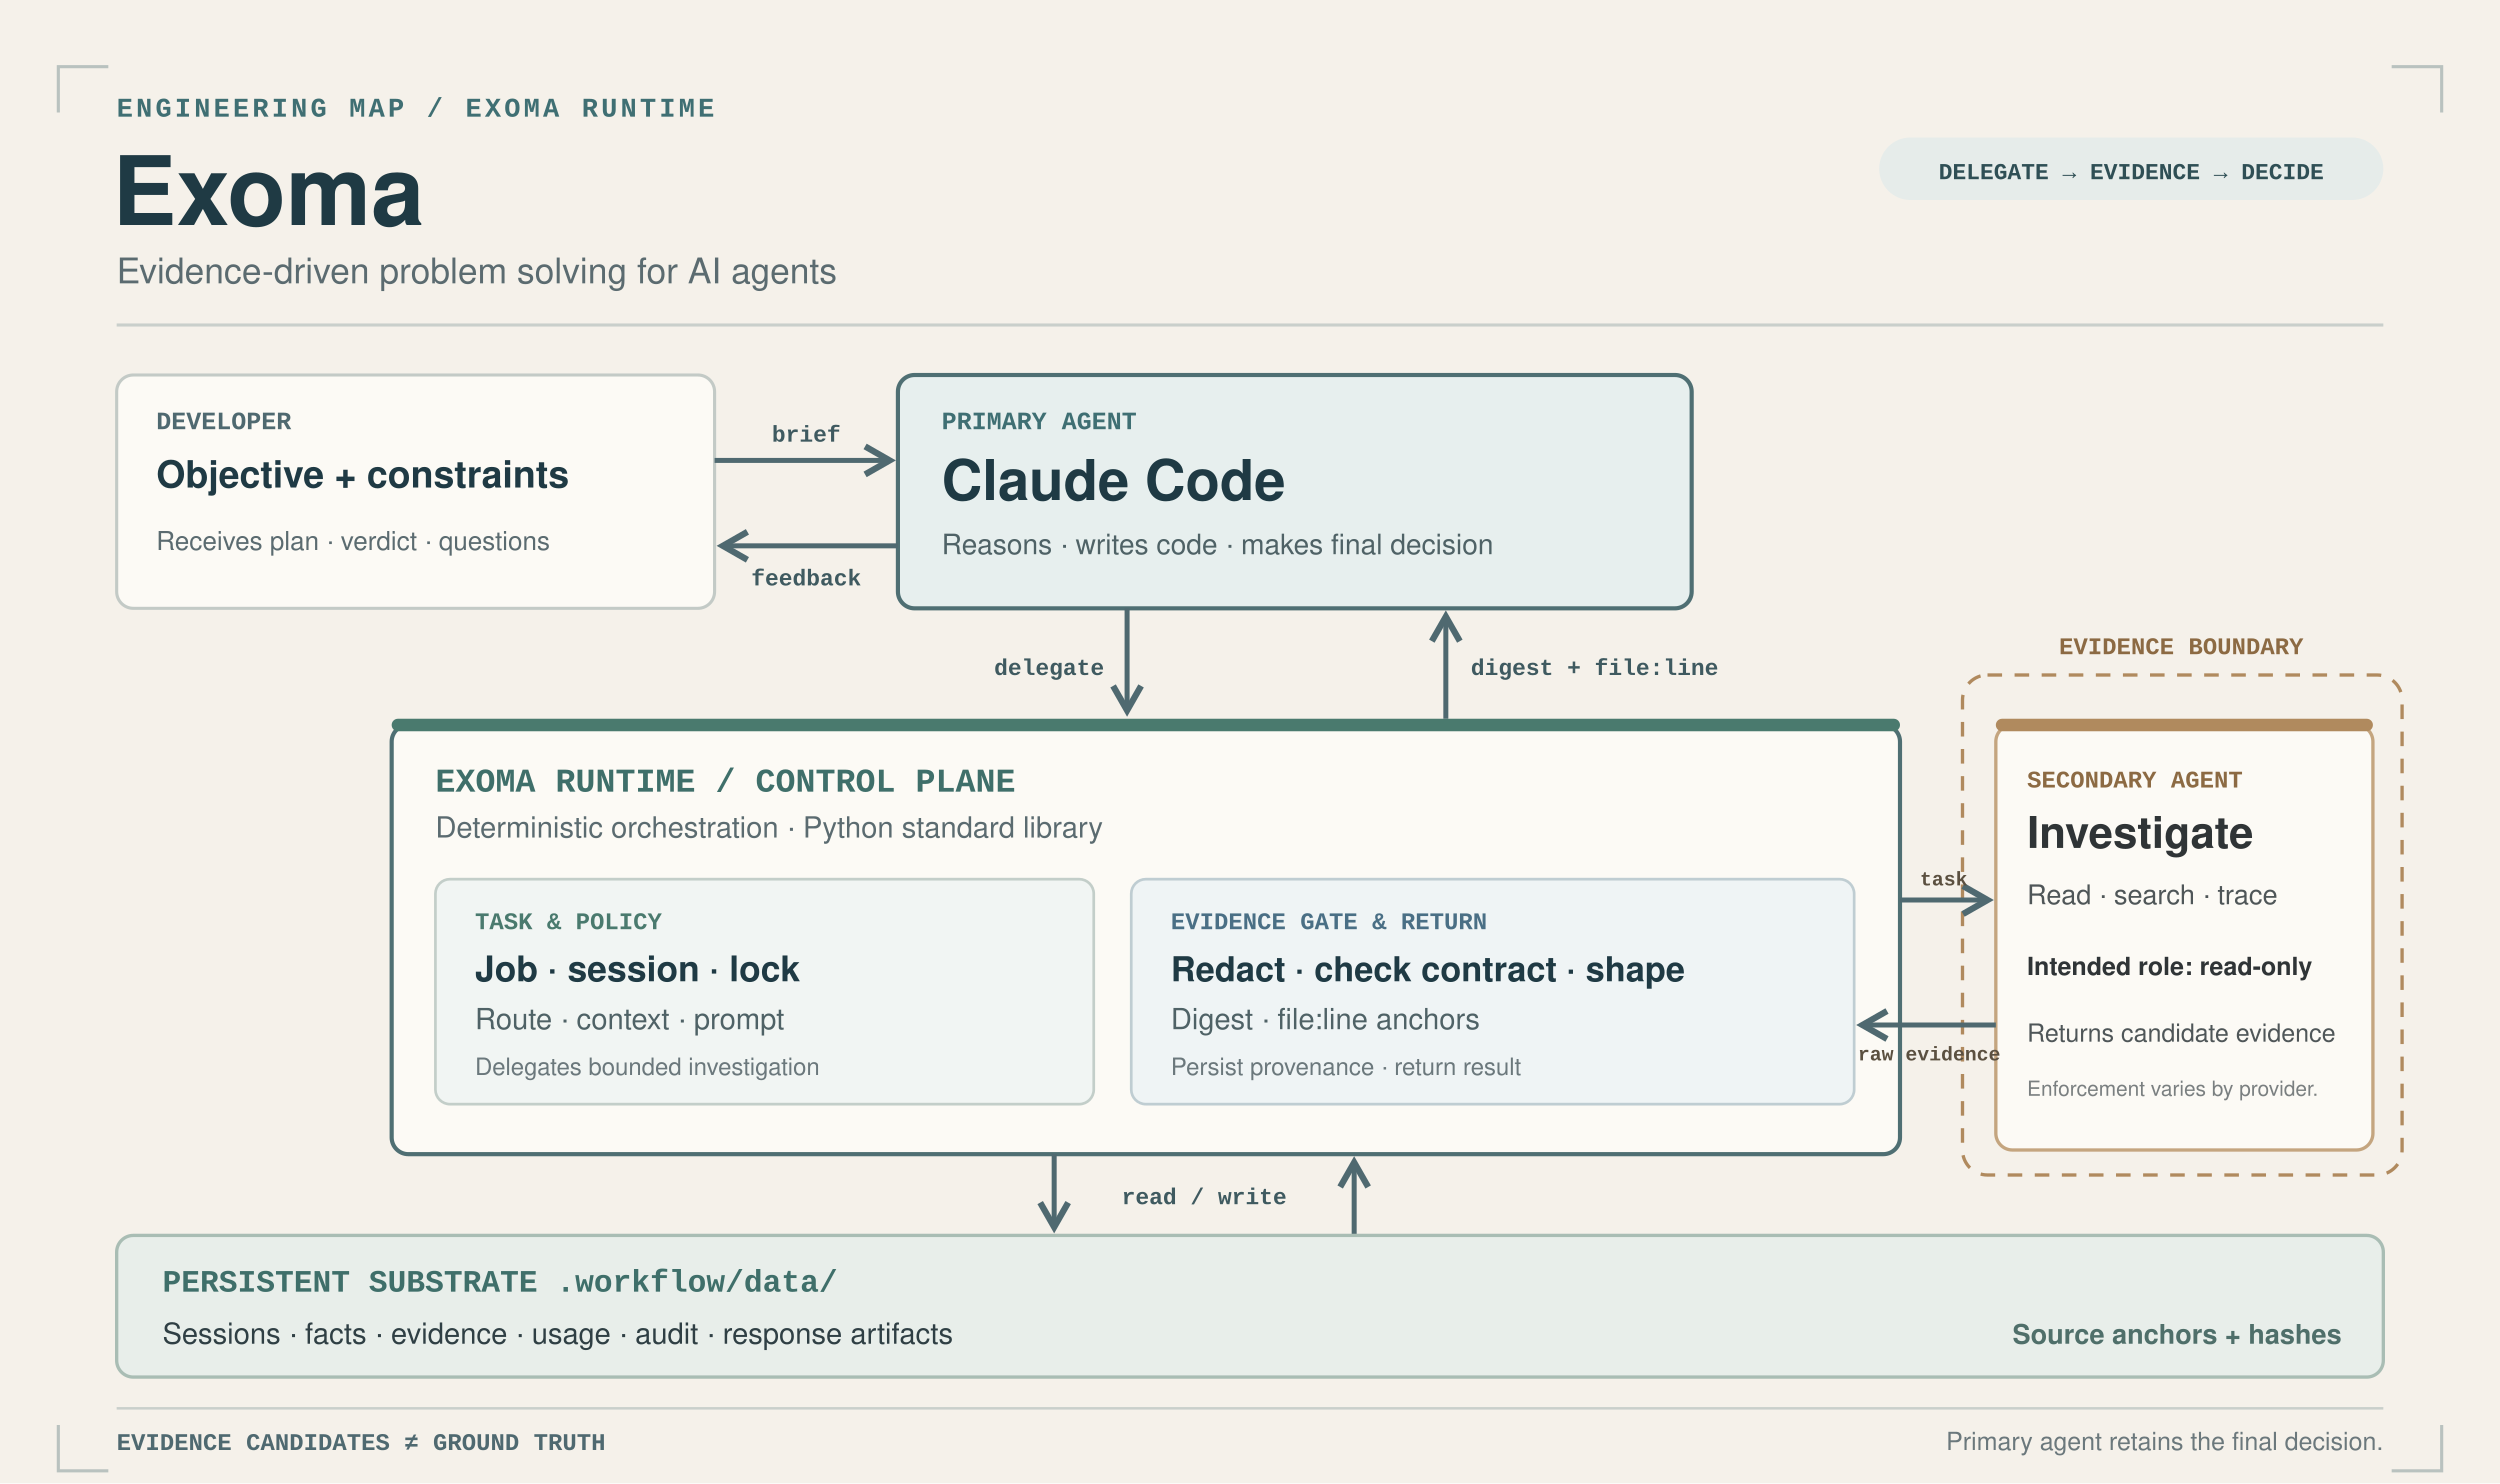
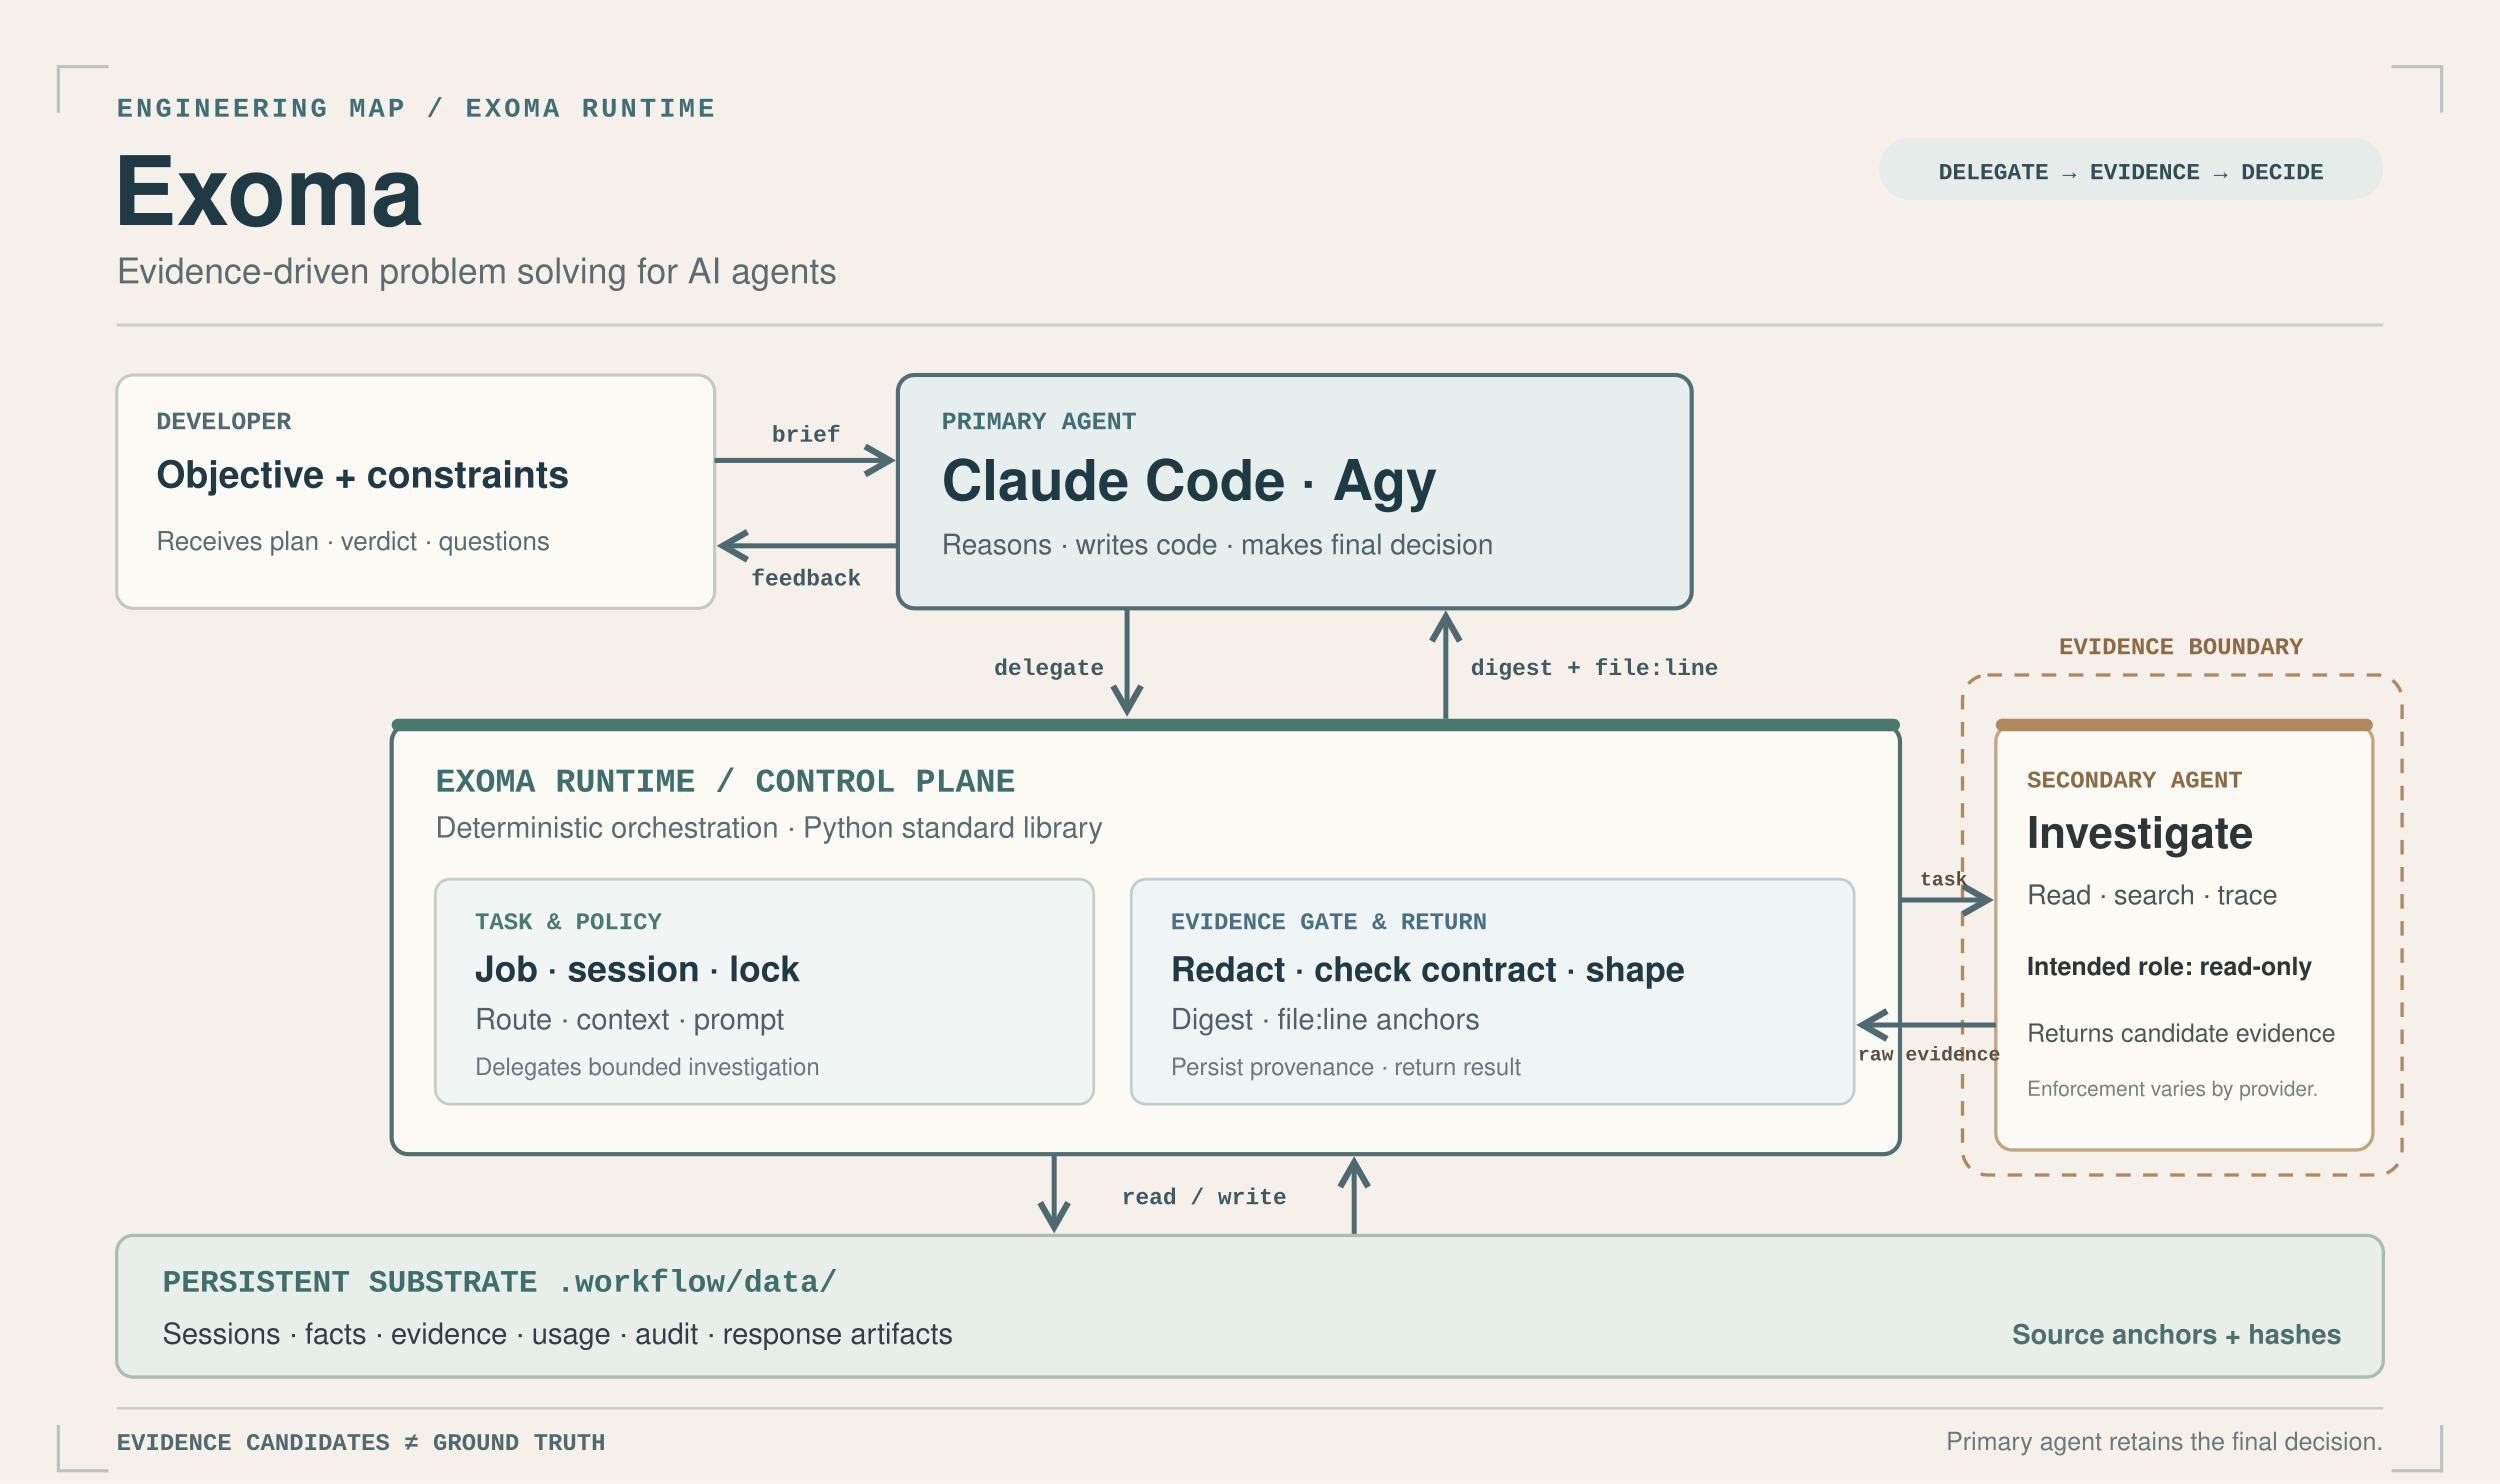
<svg xmlns="http://www.w3.org/2000/svg" width="1200" height="712" viewBox="0 0 1200 712" role="img" aria-labelledby="t d">
  <defs>
    <style>
      .sans { font-family: -apple-system, BlinkMacSystemFont, "Segoe UI", Helvetica, Arial, sans-serif; }
      .mono { font-family: ui-monospace, SFMono-Regular, Menlo, Consolas, "Liberation Mono", monospace; }
      .flow { stroke: #4F6970; stroke-width: 2.4; fill: none; }
      .lbl { font-size: 11px; font-weight: 700; fill: #3F5A60; }
    </style>
    <marker id="a" viewBox="0 0 10 10" refX="8" refY="5" markerWidth="7" markerHeight="7" orient="auto-start-reverse">
      <path d="M1 1 L8 5 L1 9" fill="none" stroke="#4F6970" stroke-width="1.8" />
    </marker>
  </defs>
  <rect width="1200" height="712" fill="#F5F1EA" />
  <g fill="none" stroke="#B9C2BF" stroke-width="1.5">
    <path d="M28 54 V32 H52" />
    <path d="M1148 32 H1172 V54" />
    <path d="M28 684 V706 H52" />
    <path d="M1148 706 H1172 V684" />
  </g>
  <text x="56" y="56" class="mono" font-size="13" font-weight="700" letter-spacing="1.5" fill="#3F6F73">ENGINEERING MAP / EXOMA RUNTIME</text>
  <text x="54" y="108" class="sans" font-size="46" font-weight="800" fill="#1F3A44">Exoma</text>
  <text x="56" y="136" class="sans" font-size="17" fill="#5B6B70">Evidence-driven problem solving for AI agents</text>
  <rect x="902" y="66" width="242" height="30" rx="15" fill="#E6ECEA" />
  <text x="1023" y="86" class="mono" font-size="11" font-weight="700" fill="#2F4F55" text-anchor="middle">DELEGATE → EVIDENCE → DECIDE</text>
  <line x1="56" y1="156" x2="1144" y2="156" stroke="#C9CFCB" stroke-width="1.5" />
  <rect x="56" y="180" width="287" height="112" rx="8" fill="#FCFAF5" stroke="#C3CAC6" stroke-width="1.5" />
  <text x="75" y="206" class="mono" font-size="12" font-weight="700" fill="#4F6970">DEVELOPER</text>
  <text x="75" y="234" class="sans" font-size="18" font-weight="700" fill="#1F3A44">Objective + constraints</text>
  <text x="75" y="264" class="sans" font-size="12.5" fill="#5B6B70">Receives plan · verdict · questions</text>
  <rect x="431" y="180" width="381" height="112" rx="8" fill="#E7EFEE" stroke="#4F6F73" stroke-width="2" />
  <text x="452" y="206" class="mono" font-size="12" font-weight="700" fill="#3F6F73">PRIMARY AGENT</text>
-   <text x="452" y="240" class="sans" font-size="27" font-weight="800" fill="#1F3A44">Claude Code</text>
+   <text x="452" y="240" class="sans" font-size="27" font-weight="800" fill="#1F3A44">Claude Code · Agy</text>
  <text x="452" y="266" class="sans" font-size="13.5" fill="#4F6266">Reasons · writes code · makes final decision</text>
  <path class="flow" d="M343 221 H427" marker-end="url(#a)" />
  <text x="387" y="212" class="mono lbl" text-anchor="middle">brief</text>
  <path class="flow" d="M431 262 H347" marker-end="url(#a)" />
  <text x="387" y="281" class="mono lbl" text-anchor="middle">feedback</text>
  <rect x="188" y="348" width="724" height="206" rx="8" fill="#FCFAF5" stroke="#4F6F73" stroke-width="2" />
  <rect x="188" y="345" width="724" height="6" rx="3" fill="#4A7A6E" />
  <text x="209" y="380" class="mono" font-size="16" font-weight="700" fill="#3F6F6A">EXOMA RUNTIME / CONTROL PLANE</text>
  <text x="209" y="402" class="sans" font-size="14" fill="#5B6B70">Deterministic orchestration · Python standard library</text>
  <rect x="209" y="422" width="316" height="108" rx="7" fill="#F1F5F3" stroke="#C3CEC9" stroke-width="1.3" />
  <text x="228" y="446" class="mono" font-size="11.5" font-weight="700" fill="#4A7A6E">TASK &amp; POLICY</text>
  <text x="228" y="471" class="sans" font-size="17" font-weight="700" fill="#1F3A44">Job · session · lock</text>
  <text x="228" y="494" class="sans" font-size="14" fill="#4F6266">Route · context · prompt</text>
  <text x="228" y="516" class="sans" font-size="11.5" fill="#6B787C">Delegates bounded investigation</text>
  <rect x="543" y="422" width="347" height="108" rx="7" fill="#EFF4F5" stroke="#BFCDD2" stroke-width="1.3" />
  <text x="562" y="446" class="mono" font-size="11.5" font-weight="700" fill="#4A6F85">EVIDENCE GATE &amp; RETURN</text>
  <text x="562" y="471" class="sans" font-size="16.5" font-weight="700" fill="#1F3A44">Redact · check contract · shape</text>
  <text x="562" y="494" class="sans" font-size="14" fill="#4F6266">Digest · file:line anchors</text>
  <text x="562" y="516" class="sans" font-size="11.5" fill="#6B787C">Persist provenance · return result</text>
  <path class="flow" d="M541 292 V341" marker-end="url(#a)" />
  <text x="530" y="324" class="mono lbl" text-anchor="end">delegate</text>
  <path class="flow" d="M694 345 V296" marker-end="url(#a)" />
  <text x="706" y="324" class="mono lbl">digest + file:line</text>
  <text x="1047" y="314" class="mono" font-size="11.5" font-weight="700" fill="#8C6A43" text-anchor="middle">EVIDENCE BOUNDARY</text>
  <rect x="942" y="324" width="211" height="240" rx="12" fill="none" stroke="#B08A5E" stroke-width="1.6" stroke-dasharray="7 6" />
  <rect x="958" y="348" width="181" height="204" rx="8" fill="#FCFAF5" stroke="#C4A57F" stroke-width="1.6" />
  <rect x="958" y="345" width="181" height="6" rx="3" fill="#B08A5E" />
  <text x="973" y="378" class="mono" font-size="11.5" font-weight="700" fill="#8C6A43">SECONDARY AGENT</text>
  <text x="973" y="407" class="sans" font-size="21" font-weight="700" fill="#2F3436">Investigate</text>
  <text x="973" y="434" class="sans" font-size="13" fill="#4F5658">Read · search · trace</text>
  <text x="973" y="468" class="sans" font-size="12" font-weight="700" fill="#2F3436">Intended role: read-only</text>
  <text x="973" y="500" class="sans" font-size="12" fill="#4F5658">Returns candidate evidence</text>
  <text x="973" y="526" class="sans" font-size="10" fill="#7A7F80">Enforcement varies by provider.</text>
  <path class="flow" d="M912 432 H954" marker-end="url(#a)" />
  <text x="933" y="425" class="mono" font-size="9.5" font-weight="700" fill="#5B5040" text-anchor="middle">task</text>
  <path class="flow" d="M958 492 H894" marker-end="url(#a)" />
  <text x="926" y="509" class="mono" font-size="9.5" font-weight="700" fill="#5B5040" text-anchor="middle">raw evidence</text>
  <path class="flow" d="M506 554 V589" marker-end="url(#a)" />
  <path class="flow" d="M650 593 V558" marker-end="url(#a)" />
  <text x="578" y="578" class="mono lbl" text-anchor="middle">read / write</text>
  <rect x="56" y="593" width="1088" height="68" rx="8" fill="#E8EEEA" stroke="#A9BDB4" stroke-width="1.6" />
  <text x="78" y="620" class="mono" font-size="15" font-weight="700" fill="#3F6F6A">PERSISTENT SUBSTRATE  .workflow/data/</text>
  <text x="78" y="645" class="sans" font-size="14" fill="#2F3F44">Sessions · facts · evidence · usage · audit · response artifacts</text>
  <text x="1124" y="645" class="sans" font-size="13" font-weight="700" fill="#4F6F6A" text-anchor="end">Source anchors + hashes</text>
  <line x1="56" y1="676" x2="1144" y2="676" stroke="#C9CFCB" stroke-width="1.2" />
  <text x="56" y="696" class="mono" font-size="11.5" font-weight="700" fill="#4F6970">EVIDENCE CANDIDATES ≠ GROUND TRUTH</text>
  <text x="1144" y="696" class="sans" font-size="12" fill="#6B787C" text-anchor="end">Primary agent retains the final decision.</text>
</svg>
